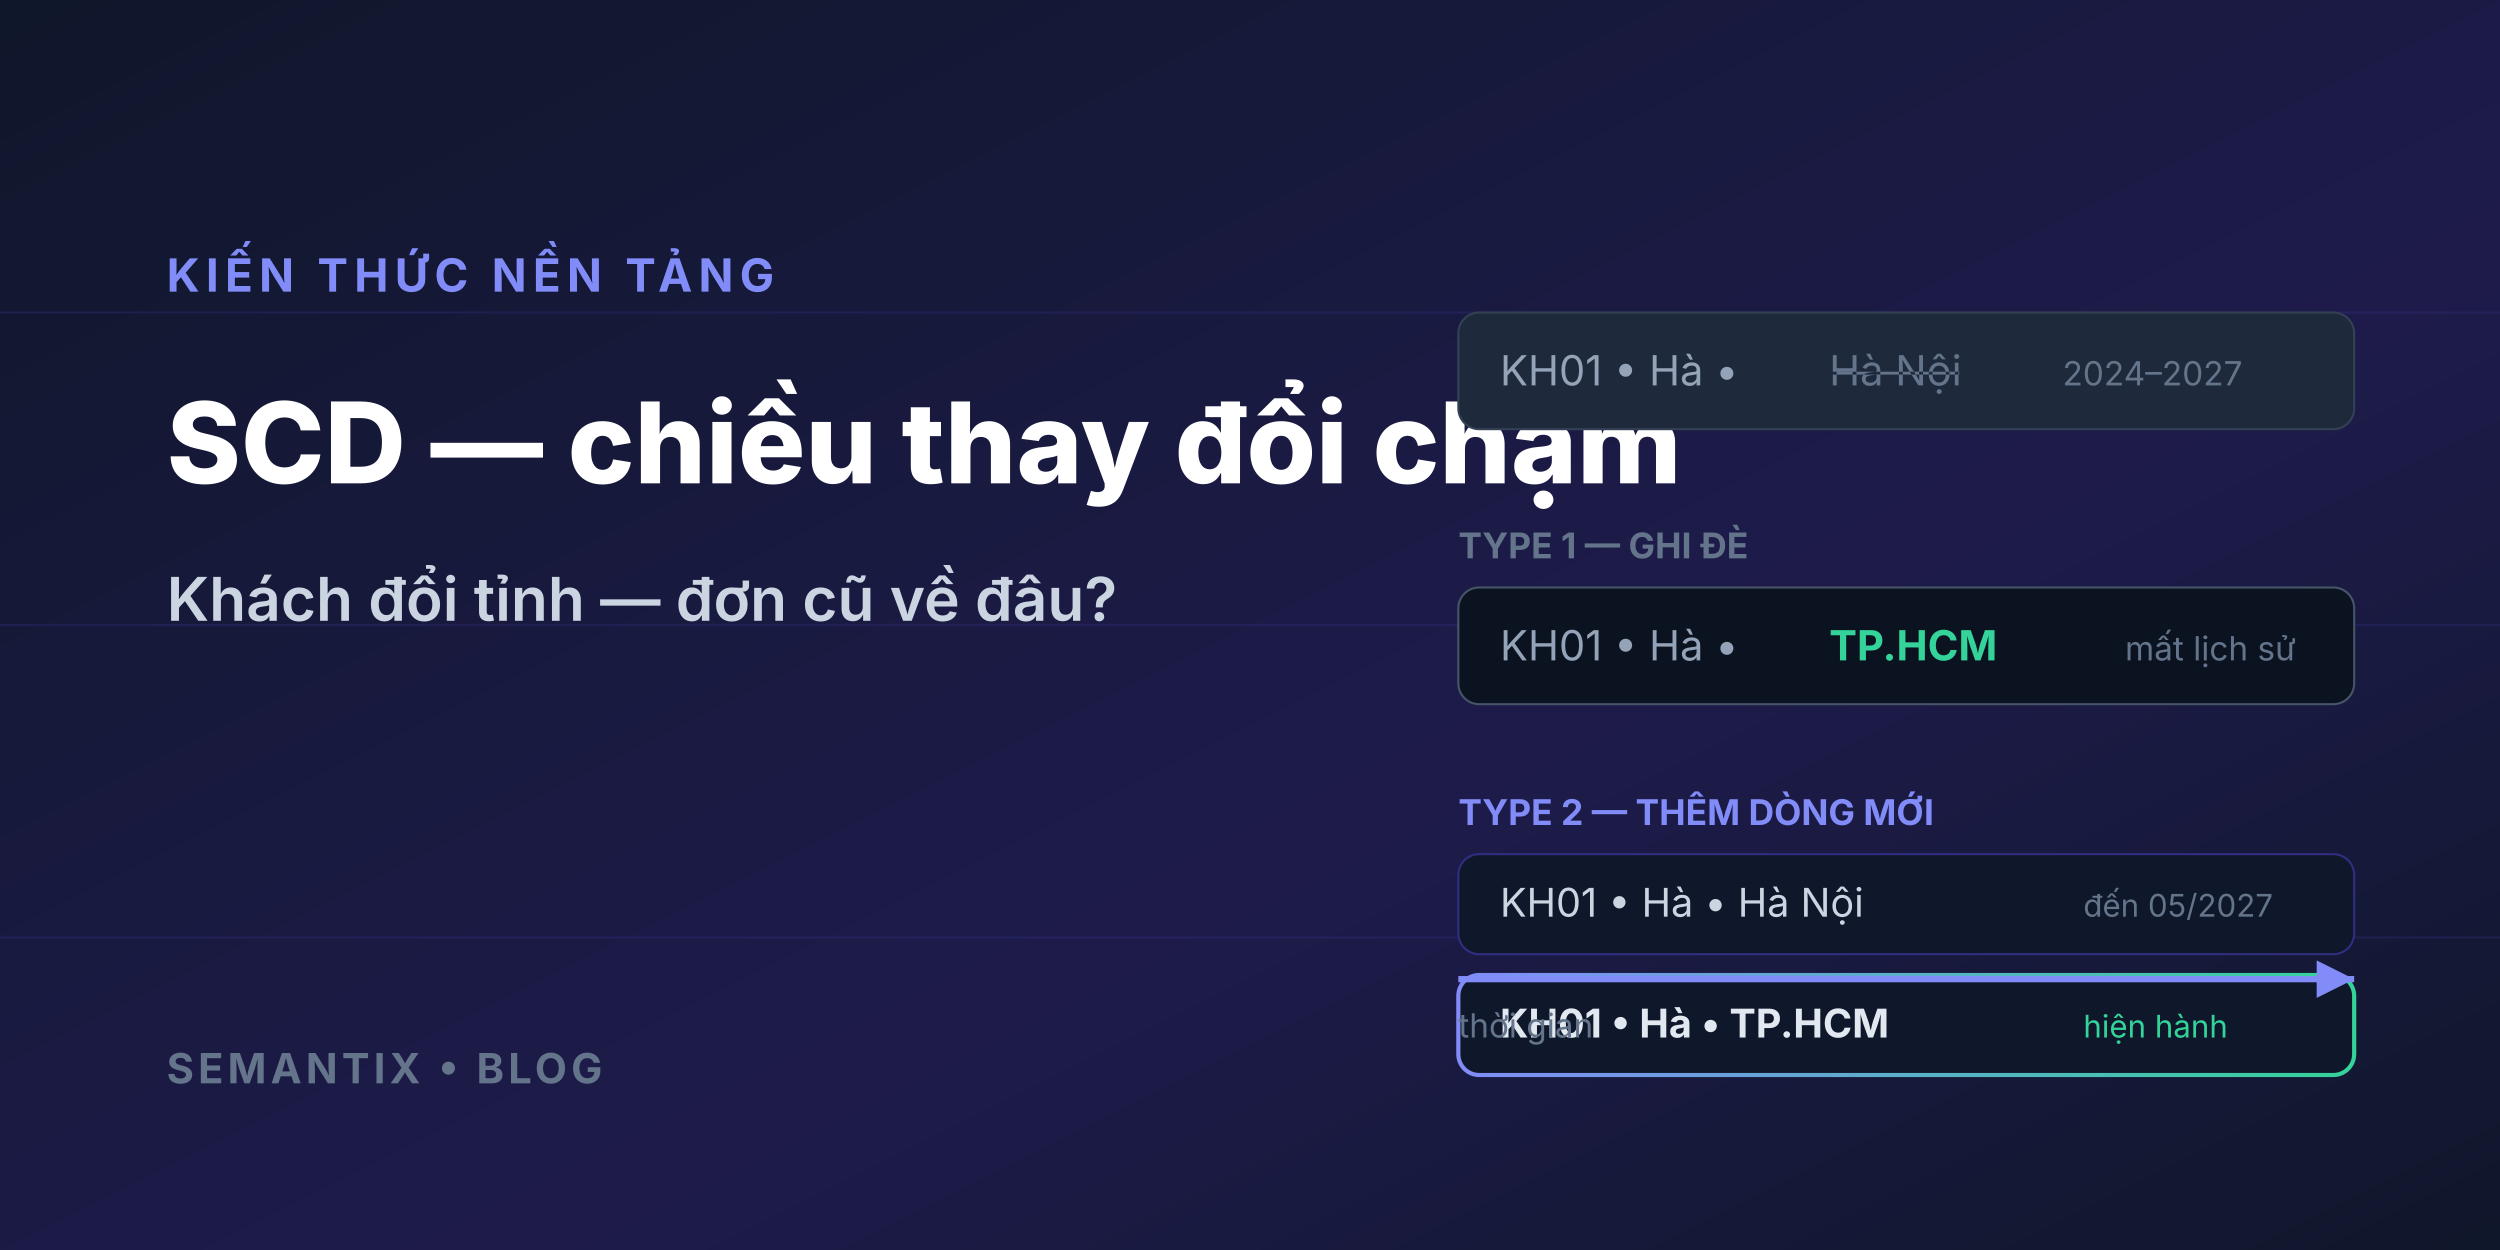
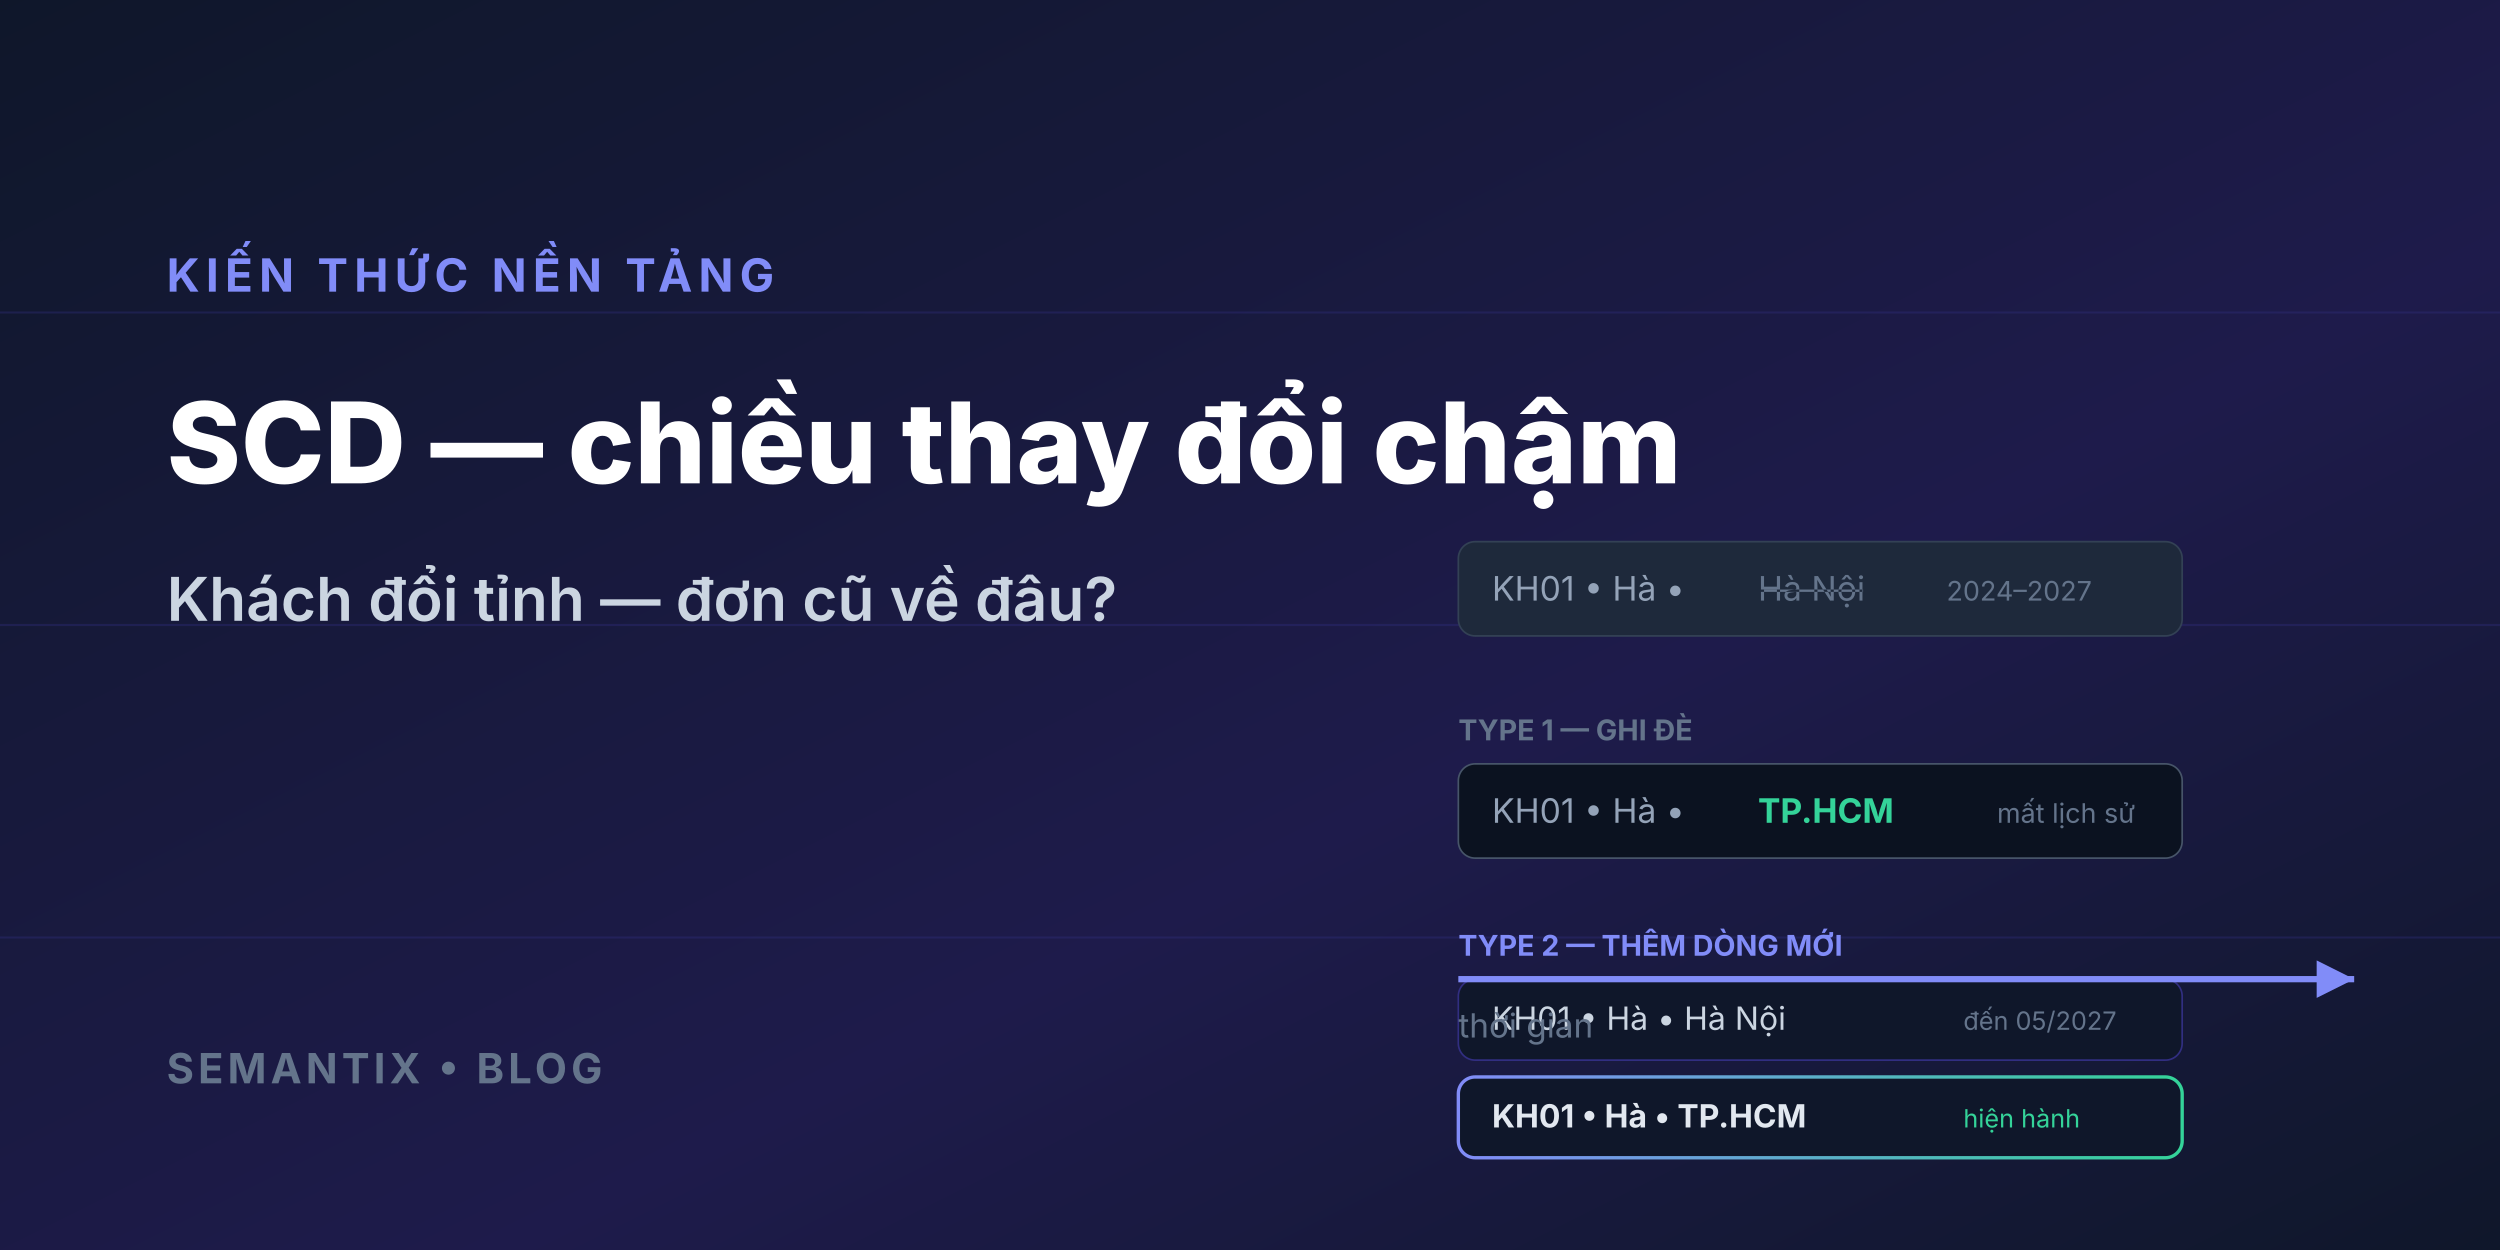
<svg xmlns="http://www.w3.org/2000/svg" viewBox="0 0 1200 600" font-family="Inter, 'Segoe UI', Arial, sans-serif">
  <defs>
    <linearGradient id="bgkt035" x1="0" y1="0" x2="1" y2="1">
      <stop offset="0" stop-color="#0F172A" />
      <stop offset="0.6" stop-color="#1E1B4B" />
      <stop offset="1" stop-color="#0F172A" />
    </linearGradient>
    <linearGradient id="rowkt035" x1="0" y1="0" x2="1" y2="0">
      <stop offset="0" stop-color="#818CF8" />
      <stop offset="1" stop-color="#34D399" />
    </linearGradient>
    <marker id="arrkt035" markerWidth="10" markerHeight="10" refX="6" refY="3" orient="auto">
      <path d="M0 0 L6 3 L0 6 Z" fill="#818CF8" />
    </marker>
  </defs>
  <rect width="1200" height="600" fill="url(#bgkt035)" />
  <g stroke="#312E81" stroke-width="1" opacity="0.35">
    <line x1="0" y1="150" x2="1200" y2="150" />
    <line x1="0" y1="300" x2="1200" y2="300" />
    <line x1="0" y1="450" x2="1200" y2="450" />
  </g>
  <text x="80" y="140" fill="#818CF8" font-size="22" font-weight="700" letter-spacing="3">KIẾN THỨC NỀN TẢNG</text>
  <text x="80" y="232" fill="#ffffff" font-size="54" font-weight="800">SCD — chiều thay đổi chậm</text>
  <text x="80" y="298" fill="#CBD5E1" font-size="29" font-weight="600">Khách đổi tỉnh — đơn cũ về đâu?</text>
  <text x="80" y="520" fill="#64748B" font-size="20" font-weight="700" letter-spacing="2">SEMANTIX • BLOG</text>
-   <g transform="translate(700,150)">
+   <g transform="translate(700,260) scale(0.808)">
    <rect x="0" y="0" width="430" height="56" rx="10" fill="#1E293B" stroke="#334155" />
    <text x="20" y="35" fill="#94A3B8" font-size="20">KH01 • Hà •</text>
    <text x="178" y="35" fill="#64748B" font-size="20" text-decoration="line-through">Hà Nội</text>
    <text x="290" y="35" fill="#64748B" font-size="16">2024–2027</text>
    <text x="0" y="118" fill="#64748B" font-size="17" font-weight="700">TYPE 1 — GHI ĐÈ</text>
    <rect x="0" y="132" width="430" height="56" rx="10" fill="#0B1220" stroke="#475569" />
    <text x="20" y="167" fill="#94A3B8" font-size="20">KH01 • Hà •</text>
    <text x="178" y="167" fill="#34D399" font-size="20" font-weight="700">TP.HCM</text>
    <text x="320" y="167" fill="#64748B" font-size="16">mất lịch sử</text>
    <text x="0" y="246" fill="#818CF8" font-size="17" font-weight="700">TYPE 2 — THÊM DÒNG MỚI</text>
    <rect x="0" y="260" width="430" height="48" rx="10" fill="#0F172A" stroke="#312E81" />
    <text x="20" y="290" fill="#CBD5E1" font-size="19">KH01 • Hà • Hà Nội</text>
    <text x="300" y="290" fill="#64748B" font-size="15">đến 05/2027</text>
    <rect x="0" y="318" width="430" height="48" rx="10" fill="#0F172A" stroke="url(#rowkt035)" stroke-width="2" />
    <text x="20" y="348" fill="#E2E8F0" font-size="19" font-weight="700">KH01 • Hà • TP.HCM</text>
    <text x="300" y="348" fill="#34D399" font-size="15">hiện hành</text>
  </g>
  <path d="M700 470 L1130 470" stroke="#818CF8" stroke-width="3" fill="none" marker-end="url(#arrkt035)" />
  <text x="700" y="498" fill="#64748B" font-size="16">thời gian</text>
</svg>
